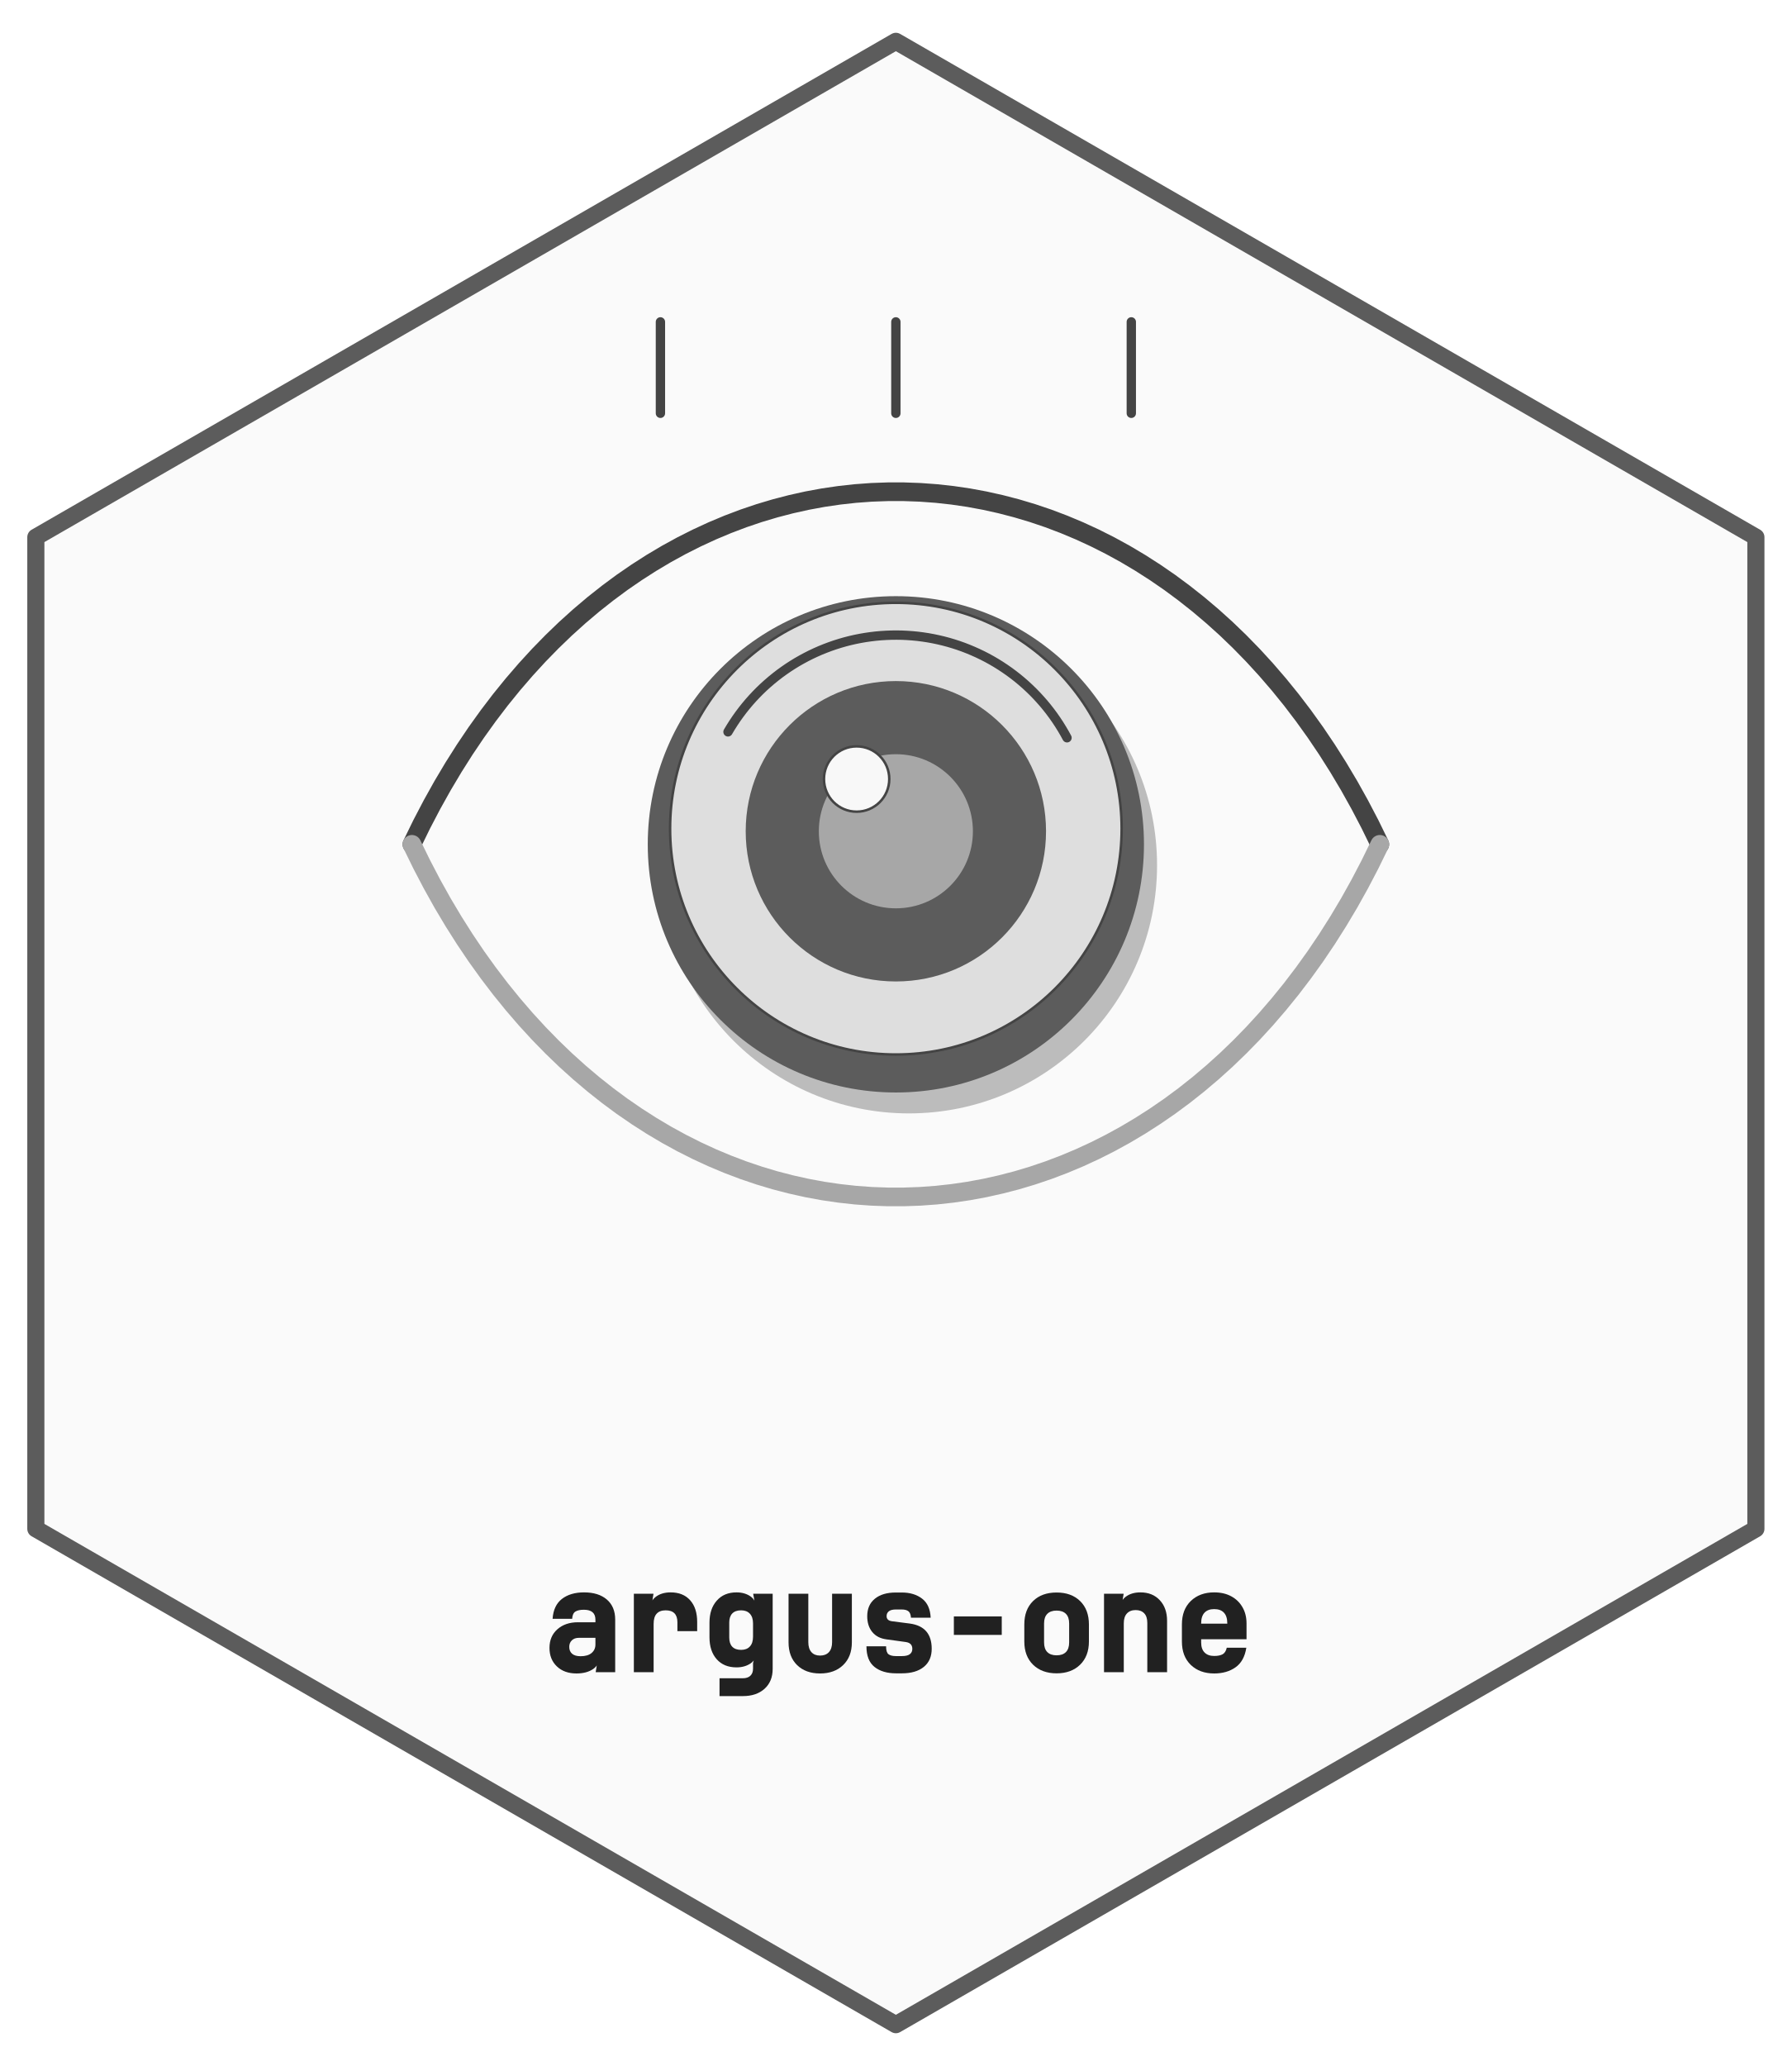
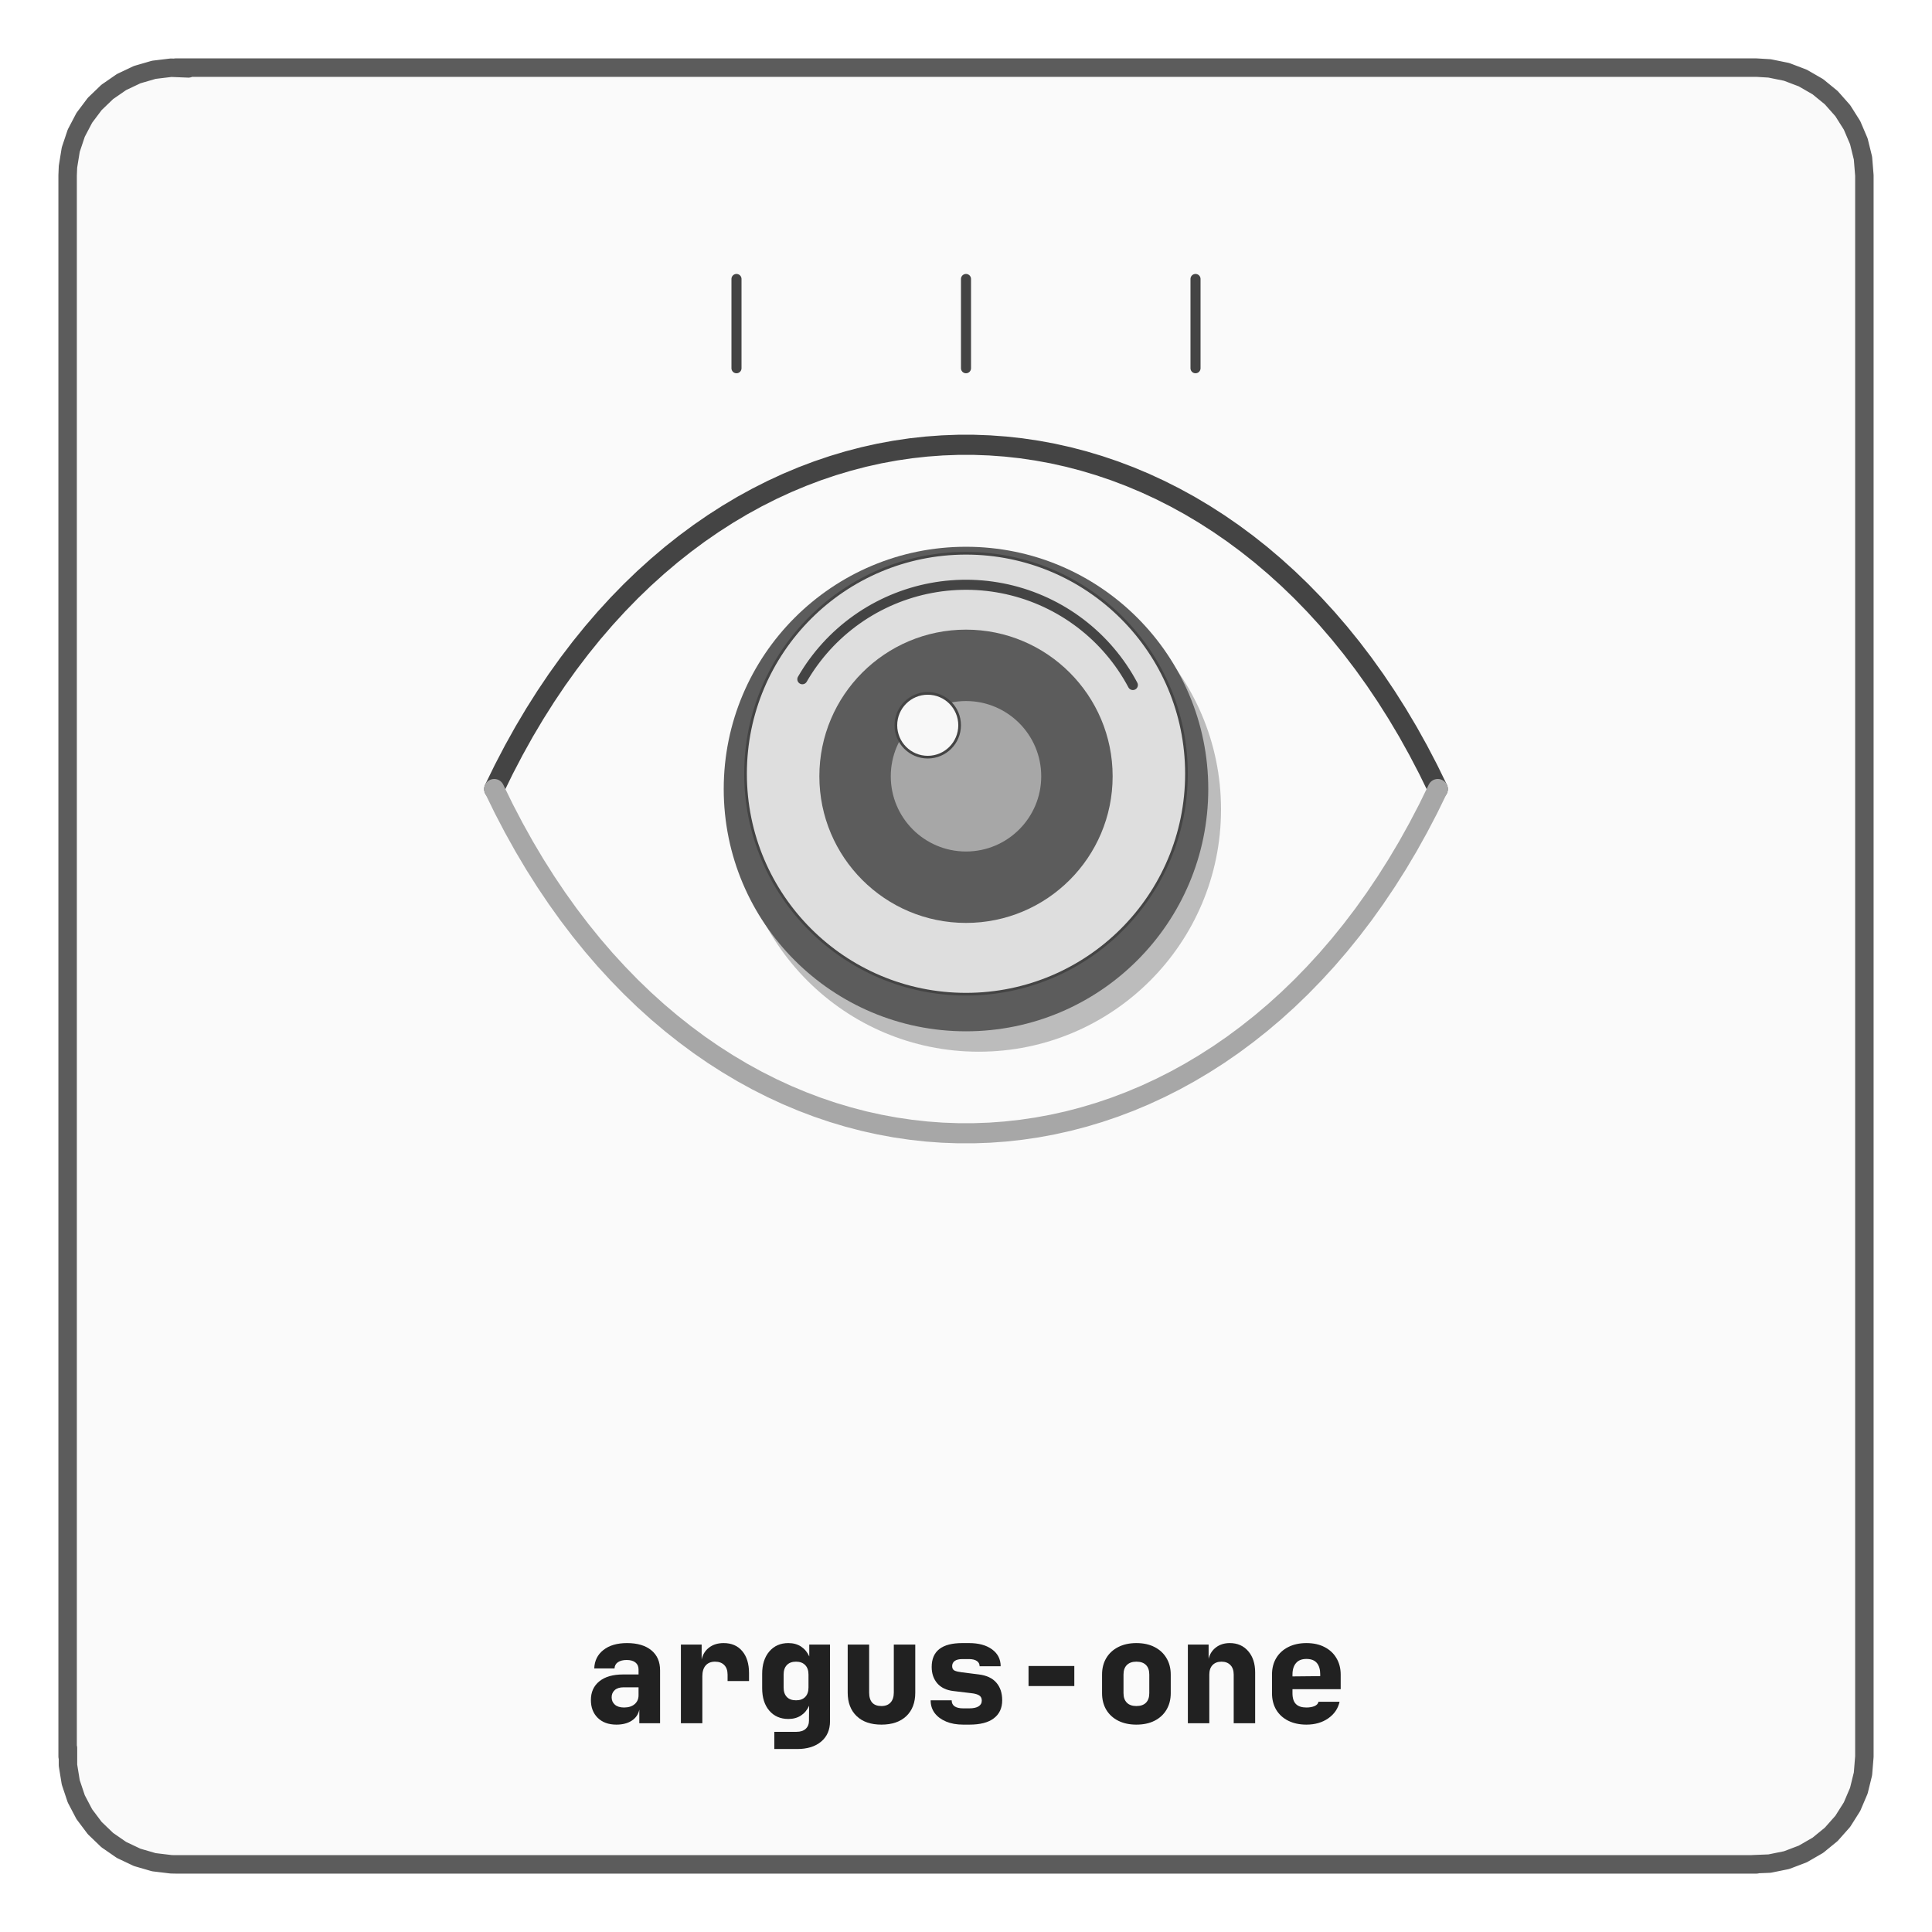
- <svg xmlns="http://www.w3.org/2000/svg" xmlns:xlink="http://www.w3.org/1999/xlink" width="432" height="498" viewBox="0 0 432 498">
+ <svg xmlns="http://www.w3.org/2000/svg" xmlns:xlink="http://www.w3.org/1999/xlink" width="432pt" height="432pt" viewBox="0 0 432 432">
  <defs>
    <g>
      <g id="glyph-0-0">
-         <path d="M 8.5 0.312 C 6.531 0.312 4.953 -0.254 3.766 -1.391 C 2.578 -2.523 1.984 -4.008 1.984 -5.844 C 1.984 -7.707 2.613 -9.203 3.875 -10.328 C 5.145 -11.461 6.801 -12.031 8.844 -12.031 L 13.062 -12.031 L 13.062 -12.656 C 13.062 -14.25 12.133 -15.047 10.281 -15.047 C 9.383 -15.047 8.703 -14.898 8.234 -14.609 C 7.766 -14.316 7.504 -13.734 7.453 -12.859 L 2.734 -12.859 C 2.879 -15.004 3.629 -16.602 4.984 -17.656 C 6.348 -18.707 8.125 -19.234 10.312 -19.234 C 12.656 -19.234 14.492 -18.656 15.828 -17.5 C 17.16 -16.344 17.828 -14.738 17.828 -12.688 L 17.828 0 L 13.125 0 L 13.75 -3.922 L 13.781 -3.922 C 14.008 -2.555 13.598 -1.508 12.547 -0.781 C 11.492 -0.051 10.145 0.312 8.5 0.312 Z M 9.484 -3.844 C 10.629 -3.844 11.508 -4.098 12.125 -4.609 C 12.75 -5.129 13.062 -5.816 13.062 -6.672 L 13.062 -8.281 L 9.109 -8.281 C 8.367 -8.281 7.789 -8.078 7.375 -7.672 C 6.957 -7.266 6.75 -6.738 6.75 -6.094 C 6.75 -5.395 6.977 -4.844 7.438 -4.438 C 7.906 -4.039 8.586 -3.844 9.484 -3.844 Z M 9.484 -3.844 " />
+         <path d="M 7.328 0.312 C 5.578 0.312 4.188 -0.191 3.156 -1.203 C 2.133 -2.211 1.625 -3.539 1.625 -5.188 C 1.625 -6.957 2.254 -8.352 3.516 -9.375 C 4.773 -10.395 6.547 -10.906 8.828 -10.906 L 12.281 -10.906 L 12.281 -12.031 C 12.281 -12.695 12.051 -13.211 11.594 -13.578 C 11.133 -13.953 10.477 -14.141 9.625 -14.141 C 8.82 -14.141 8.176 -13.977 7.688 -13.656 C 7.207 -13.344 6.945 -12.875 6.906 -12.25 L 2.375 -12.25 C 2.438 -13.977 3.117 -15.352 4.422 -16.375 C 5.723 -17.406 7.484 -17.922 9.703 -17.922 C 12.023 -17.922 13.836 -17.383 15.141 -16.312 C 16.441 -15.25 17.094 -13.758 17.094 -11.844 L 17.094 0 L 12.453 0 L 12.453 -3.047 C 12.234 -1.992 11.672 -1.172 10.766 -0.578 C 9.859 0.016 8.711 0.312 7.328 0.312 Z M 9.031 -3.516 C 10.031 -3.516 10.82 -3.766 11.406 -4.266 C 11.988 -4.773 12.281 -5.43 12.281 -6.234 L 12.281 -8.031 L 8.922 -8.031 C 8.066 -8.031 7.41 -7.82 6.953 -7.406 C 6.492 -6.988 6.266 -6.453 6.266 -5.797 C 6.266 -5.129 6.504 -4.582 6.984 -4.156 C 7.473 -3.727 8.156 -3.516 9.031 -3.516 Z M 9.031 -3.516 " />
      </g>
      <g id="glyph-0-1">
-         <path d="M 3.328 0 L 3.328 -18.906 L 8.062 -18.906 L 7.406 -14.797 C 7.176 -16.203 7.535 -17.289 8.484 -18.062 C 9.441 -18.844 10.68 -19.234 12.203 -19.234 C 14.211 -19.234 15.781 -18.598 16.906 -17.328 C 18.031 -16.066 18.594 -14.328 18.594 -12.109 L 18.594 -9.891 L 13.828 -9.891 L 13.828 -12.016 C 13.828 -13.941 12.883 -14.906 11 -14.906 C 10.039 -14.906 9.316 -14.633 8.828 -14.094 C 8.336 -13.562 8.094 -12.738 8.094 -11.625 L 8.094 0 Z M 3.328 0 " />
+         <path d="M 2.75 0 L 2.75 -17.594 L 7.391 -17.594 L 7.391 -14.266 C 7.648 -15.398 8.211 -16.289 9.078 -16.938 C 9.941 -17.594 11.02 -17.922 12.312 -17.922 C 14.082 -17.922 15.469 -17.32 16.469 -16.125 C 17.477 -14.938 17.984 -13.297 17.984 -11.203 L 17.984 -9.438 L 13.188 -9.438 L 13.188 -10.875 C 13.188 -11.789 12.941 -12.5 12.453 -13 C 11.961 -13.508 11.27 -13.766 10.375 -13.766 C 9.477 -13.766 8.781 -13.477 8.281 -12.906 C 7.789 -12.344 7.547 -11.539 7.547 -10.5 L 7.547 0 Z M 2.75 0 " />
      </g>
      <g id="glyph-0-2">
-         <path d="M 4.984 5.766 L 4.984 1.469 L 10.609 1.469 C 11.391 1.469 11.992 1.266 12.422 0.859 C 12.848 0.453 13.062 -0.113 13.062 -0.844 L 13.062 -2.156 L 13.781 -5.109 C 13.883 -3.785 13.461 -2.797 12.516 -2.141 C 11.566 -1.484 10.422 -1.156 9.078 -1.156 C 7.066 -1.156 5.477 -1.805 4.312 -3.109 C 3.145 -4.422 2.562 -6.188 2.562 -8.406 L 2.562 -11.953 C 2.562 -14.148 3.145 -15.91 4.312 -17.234 C 5.477 -18.566 7.066 -19.234 9.078 -19.234 C 10.422 -19.234 11.562 -18.898 12.5 -18.234 C 13.438 -17.566 13.852 -16.582 13.75 -15.281 L 13.094 -18.906 L 17.797 -18.906 L 17.797 -0.781 C 17.797 1.227 17.145 2.82 15.844 4 C 14.539 5.176 12.805 5.766 10.641 5.766 Z M 10.188 -5.375 C 11.094 -5.375 11.797 -5.645 12.297 -6.188 C 12.805 -6.727 13.062 -7.52 13.062 -8.562 L 13.062 -11.766 C 13.062 -12.773 12.805 -13.551 12.297 -14.094 C 11.797 -14.633 11.094 -14.906 10.188 -14.906 C 9.25 -14.906 8.535 -14.648 8.047 -14.141 C 7.566 -13.629 7.328 -12.91 7.328 -11.984 L 7.328 -8.344 C 7.328 -7.383 7.566 -6.648 8.047 -6.141 C 8.535 -5.629 9.25 -5.375 10.188 -5.375 Z M 10.188 -5.375 " />
+         <path d="M 4.641 5.766 L 4.641 1.922 L 9.594 1.922 C 10.488 1.922 11.176 1.695 11.656 1.25 C 12.145 0.801 12.391 0.18 12.391 -0.609 L 12.391 -1.281 L 12.422 -3.906 C 11.992 -2.969 11.383 -2.238 10.594 -1.719 C 9.801 -1.207 8.863 -0.953 7.781 -0.953 C 6.008 -0.953 4.586 -1.57 3.516 -2.812 C 2.453 -4.051 1.922 -5.727 1.922 -7.844 L 1.922 -11.047 C 1.922 -13.129 2.453 -14.797 3.516 -16.047 C 4.586 -17.297 6.008 -17.922 7.781 -17.922 C 8.883 -17.922 9.832 -17.66 10.625 -17.141 C 11.414 -16.617 12.023 -15.883 12.453 -14.938 L 12.453 -17.594 L 17.094 -17.594 L 17.094 -0.453 C 17.094 1.473 16.438 2.988 15.125 4.094 C 13.812 5.207 12.023 5.766 9.766 5.766 Z M 9.5 -5.125 C 10.375 -5.125 11.055 -5.375 11.547 -5.875 C 12.035 -6.375 12.281 -7.082 12.281 -8 L 12.281 -10.875 C 12.281 -11.789 12.035 -12.5 11.547 -13 C 11.055 -13.508 10.375 -13.766 9.5 -13.766 C 8.602 -13.766 7.914 -13.508 7.438 -13 C 6.957 -12.5 6.719 -11.789 6.719 -10.875 L 6.719 -8 C 6.719 -7.082 6.957 -6.375 7.438 -5.875 C 7.914 -5.375 8.602 -5.125 9.5 -5.125 Z M 9.5 -5.125 " />
      </g>
      <g id="glyph-0-3">
-         <path d="M 10.219 0.312 C 7.914 0.312 6.07 -0.359 4.688 -1.703 C 3.312 -3.055 2.625 -4.883 2.625 -7.188 L 2.625 -18.906 L 7.391 -18.906 L 7.391 -7.219 C 7.391 -6.188 7.641 -5.391 8.141 -4.828 C 8.641 -4.273 9.332 -4 10.219 -4 C 11.133 -4 11.848 -4.273 12.359 -4.828 C 12.867 -5.391 13.125 -6.188 13.125 -7.219 L 13.125 -18.906 L 17.891 -18.906 L 17.891 -7.188 C 17.891 -4.883 17.188 -3.055 15.781 -1.703 C 14.383 -0.359 12.531 0.312 10.219 0.312 Z M 10.219 0.312 " />
+         <path d="M 9.594 0.312 C 7.227 0.312 5.379 -0.32 4.047 -1.594 C 2.711 -2.875 2.047 -4.625 2.047 -6.844 L 2.047 -17.594 L 6.844 -17.594 L 6.844 -6.875 C 6.844 -4.852 7.758 -3.844 9.594 -3.844 C 10.469 -3.844 11.145 -4.102 11.625 -4.625 C 12.113 -5.145 12.359 -5.895 12.359 -6.875 L 12.359 -17.594 L 17.156 -17.594 L 17.156 -6.844 C 17.156 -4.602 16.484 -2.848 15.141 -1.578 C 13.797 -0.316 11.945 0.312 9.594 0.312 Z M 9.594 0.312 " />
      </g>
      <g id="glyph-0-4">
-         <path d="M 9.547 0.281 C 7.367 0.281 5.633 -0.234 4.344 -1.266 C 3.051 -2.297 2.406 -3.953 2.406 -6.234 L 7.141 -6.234 C 7.141 -5.266 7.332 -4.629 7.719 -4.328 C 8.113 -4.023 8.723 -3.875 9.547 -3.875 L 10.953 -3.875 C 11.816 -3.875 12.453 -4.023 12.859 -4.328 C 13.266 -4.641 13.469 -5.066 13.469 -5.609 C 13.469 -6.566 12.941 -7.117 11.891 -7.266 L 7.25 -7.906 C 5.781 -8.094 4.633 -8.68 3.812 -9.672 C 3 -10.672 2.594 -11.941 2.594 -13.484 C 2.594 -15.297 3.207 -16.703 4.438 -17.703 C 5.664 -18.703 7.348 -19.203 9.484 -19.203 L 10.922 -19.203 C 12.91 -19.203 14.547 -18.707 15.828 -17.719 C 17.109 -16.738 17.797 -15.207 17.891 -13.125 L 13.141 -13.125 C 13.086 -13.906 12.875 -14.43 12.5 -14.703 C 12.133 -14.973 11.609 -15.109 10.922 -15.109 L 9.484 -15.109 C 8.723 -15.109 8.16 -14.961 7.797 -14.672 C 7.441 -14.379 7.266 -13.992 7.266 -13.516 C 7.266 -12.805 7.688 -12.395 8.531 -12.281 L 12.875 -11.719 C 16.383 -11.238 18.141 -9.211 18.141 -5.641 C 18.141 -3.754 17.504 -2.297 16.234 -1.266 C 14.961 -0.234 13.203 0.281 10.953 0.281 Z M 9.547 0.281 " />
+         <path d="M 8.859 0.312 C 7.41 0.312 6.141 0.082 5.047 -0.375 C 3.961 -0.832 3.113 -1.461 2.5 -2.266 C 1.895 -3.078 1.594 -4.031 1.594 -5.125 L 6.297 -5.125 C 6.297 -4.52 6.52 -4.066 6.969 -3.766 C 7.414 -3.473 8.047 -3.328 8.859 -3.328 L 10.266 -3.328 C 11.141 -3.328 11.816 -3.473 12.297 -3.766 C 12.785 -4.066 13.031 -4.5 13.031 -5.062 C 13.031 -5.594 12.836 -5.977 12.453 -6.219 C 12.066 -6.469 11.477 -6.633 10.688 -6.719 L 6.656 -7.203 C 5.094 -7.391 3.895 -7.969 3.062 -8.938 C 2.238 -9.914 1.828 -11.129 1.828 -12.578 C 1.828 -16.141 4.109 -17.922 8.672 -17.922 L 10.172 -17.922 C 12.328 -17.922 14.047 -17.453 15.328 -16.516 C 16.609 -15.578 17.25 -14.316 17.25 -12.734 L 12.547 -12.734 C 12.547 -13.242 12.336 -13.641 11.922 -13.922 C 11.504 -14.203 10.922 -14.344 10.172 -14.344 L 8.672 -14.344 C 7.922 -14.344 7.352 -14.203 6.969 -13.922 C 6.594 -13.641 6.406 -13.254 6.406 -12.766 C 6.406 -12.273 6.586 -11.941 6.953 -11.766 C 7.328 -11.598 7.859 -11.473 8.547 -11.391 L 12.391 -10.906 C 14.109 -10.695 15.406 -10.086 16.281 -9.078 C 17.156 -8.078 17.594 -6.758 17.594 -5.125 C 17.594 -3.395 16.973 -2.055 15.734 -1.109 C 14.504 -0.16 12.68 0.312 10.266 0.312 Z M 8.859 0.312 " />
      </g>
      <g id="glyph-0-5">
-         <path d="M 4.484 -8.984 L 4.484 -13.438 L 16.031 -13.438 L 16.031 -8.984 Z M 4.484 -8.984 " />
+         <path d="M 4.484 -8.312 L 4.484 -12.797 L 14.719 -12.797 L 14.719 -8.312 Z M 4.484 -8.312 " />
      </g>
      <g id="glyph-0-6">
-         <path d="M 10.25 0.281 C 7.906 0.281 6.02 -0.406 4.594 -1.781 C 3.176 -3.164 2.469 -5.039 2.469 -7.406 L 2.469 -11.5 C 2.469 -13.883 3.172 -15.766 4.578 -17.141 C 5.984 -18.516 7.875 -19.203 10.25 -19.203 C 12.625 -19.203 14.516 -18.516 15.922 -17.141 C 17.336 -15.766 18.047 -13.883 18.047 -11.5 L 18.047 -7.406 C 18.047 -5.039 17.332 -3.164 15.906 -1.781 C 14.488 -0.406 12.602 0.281 10.25 0.281 Z M 10.25 -4.062 C 11.227 -4.062 11.977 -4.32 12.5 -4.844 C 13.02 -5.363 13.281 -6.145 13.281 -7.188 L 13.281 -11.734 C 13.281 -12.766 13.02 -13.539 12.5 -14.062 C 11.977 -14.582 11.227 -14.844 10.25 -14.844 C 9.281 -14.844 8.535 -14.582 8.016 -14.062 C 7.492 -13.539 7.234 -12.766 7.234 -11.734 L 7.234 -7.188 C 7.234 -6.145 7.492 -5.363 8.016 -4.844 C 8.535 -4.32 9.281 -4.062 10.25 -4.062 Z M 10.25 -4.062 " />
+         <path d="M 9.594 0.312 C 8.039 0.312 6.688 0.02 5.531 -0.562 C 4.383 -1.145 3.492 -1.961 2.859 -3.016 C 2.234 -4.078 1.922 -5.312 1.922 -6.719 L 1.922 -10.875 C 1.922 -12.281 2.234 -13.508 2.859 -14.562 C 3.492 -15.625 4.383 -16.445 5.531 -17.031 C 6.688 -17.625 8.039 -17.922 9.594 -17.922 C 11.176 -17.922 12.535 -17.625 13.672 -17.031 C 14.816 -16.445 15.703 -15.625 16.328 -14.562 C 16.961 -13.508 17.281 -12.281 17.281 -10.875 L 17.281 -6.719 C 17.281 -5.312 16.961 -4.078 16.328 -3.016 C 15.703 -1.961 14.816 -1.145 13.672 -0.562 C 12.535 0.02 11.176 0.312 9.594 0.312 Z M 9.594 -3.844 C 10.539 -3.844 11.258 -4.094 11.75 -4.594 C 12.238 -5.094 12.484 -5.801 12.484 -6.719 L 12.484 -10.875 C 12.484 -11.812 12.238 -12.523 11.75 -13.016 C 11.258 -13.516 10.539 -13.766 9.594 -13.766 C 8.676 -13.766 7.969 -13.516 7.469 -13.016 C 6.969 -12.523 6.719 -11.812 6.719 -10.875 L 6.719 -6.719 C 6.719 -5.801 6.969 -5.094 7.469 -4.594 C 7.969 -4.094 8.676 -3.844 9.594 -3.844 Z M 9.594 -3.844 " />
      </g>
      <g id="glyph-0-7">
-         <path d="M 2.688 0 L 2.688 -18.906 L 7.422 -18.906 L 6.766 -14.891 C 6.535 -16.285 6.891 -17.359 7.828 -18.109 C 8.773 -18.859 9.988 -19.234 11.469 -19.234 C 13.406 -19.234 14.957 -18.609 16.125 -17.359 C 17.301 -16.109 17.891 -14.445 17.891 -12.375 L 17.891 0 L 13.125 0 L 13.125 -11.859 C 13.125 -12.898 12.875 -13.676 12.375 -14.188 C 11.883 -14.707 11.195 -14.969 10.312 -14.969 C 9.414 -14.969 8.711 -14.691 8.203 -14.141 C 7.703 -13.598 7.453 -12.805 7.453 -11.766 L 7.453 0 Z M 2.688 0 " />
+         <path d="M 2.109 0 L 2.109 -17.594 L 6.75 -17.594 L 6.75 -14.406 C 7.008 -15.469 7.555 -16.316 8.391 -16.953 C 9.234 -17.598 10.266 -17.922 11.484 -17.922 C 13.191 -17.922 14.562 -17.32 15.594 -16.125 C 16.633 -14.938 17.156 -13.348 17.156 -11.359 L 17.156 0 L 12.359 0 L 12.359 -10.875 C 12.359 -11.789 12.113 -12.5 11.625 -13 C 11.145 -13.508 10.477 -13.766 9.625 -13.766 C 8.781 -13.766 8.113 -13.508 7.625 -13 C 7.145 -12.5 6.906 -11.789 6.906 -10.875 L 6.906 0 Z M 2.109 0 " />
      </g>
      <g id="glyph-0-8">
-         <path d="M 10.25 0.312 C 7.926 0.312 6.047 -0.375 4.609 -1.75 C 3.18 -3.133 2.469 -5.008 2.469 -7.375 L 2.469 -11.531 C 2.469 -13.895 3.18 -15.77 4.609 -17.156 C 6.047 -18.539 7.926 -19.234 10.25 -19.234 C 11.82 -19.234 13.188 -18.922 14.344 -18.297 C 15.508 -17.672 16.414 -16.797 17.062 -15.672 C 17.719 -14.547 18.047 -13.242 18.047 -11.766 L 18.047 -7.938 L 7.109 -7.938 L 7.109 -7.156 C 7.109 -6.094 7.383 -5.285 7.938 -4.734 C 8.488 -4.18 9.258 -3.906 10.25 -3.906 C 11.102 -3.906 11.781 -4.039 12.281 -4.312 C 12.781 -4.594 13.113 -5.117 13.281 -5.891 L 18 -5.891 C 17.656 -3.711 16.781 -2.133 15.375 -1.156 C 13.977 -0.176 12.27 0.312 10.25 0.312 Z M 7.109 -11.766 L 7.109 -11.688 L 13.406 -11.688 L 13.406 -11.797 C 13.406 -12.922 13.133 -13.77 12.594 -14.344 C 12.062 -14.914 11.281 -15.203 10.25 -15.203 C 9.227 -15.203 8.445 -14.91 7.906 -14.328 C 7.375 -13.754 7.109 -12.898 7.109 -11.766 Z M 7.109 -11.766 " />
+         <path d="M 9.625 0.312 C 8.07 0.312 6.711 0.02 5.547 -0.562 C 4.391 -1.145 3.492 -1.961 2.859 -3.016 C 2.234 -4.078 1.922 -5.312 1.922 -6.719 L 1.922 -10.875 C 1.922 -12.281 2.234 -13.508 2.859 -14.562 C 3.492 -15.625 4.391 -16.445 5.547 -17.031 C 6.711 -17.625 8.07 -17.922 9.625 -17.922 C 11.188 -17.922 12.535 -17.625 13.672 -17.031 C 14.816 -16.445 15.703 -15.625 16.328 -14.562 C 16.961 -13.508 17.281 -12.281 17.281 -10.875 L 17.281 -7.609 L 6.5 -7.609 L 6.5 -6.719 C 6.5 -5.613 6.758 -4.801 7.281 -4.281 C 7.801 -3.77 8.582 -3.516 9.625 -3.516 C 10.312 -3.516 10.91 -3.617 11.422 -3.828 C 11.93 -4.047 12.227 -4.367 12.312 -4.797 L 17.031 -4.797 C 16.688 -3.266 15.844 -2.031 14.5 -1.094 C 13.156 -0.156 11.531 0.312 9.625 0.312 Z M 6.5 -10.875 L 6.5 -10.469 L 12.703 -10.531 L 12.703 -10.938 C 12.703 -12.031 12.453 -12.875 11.953 -13.469 C 11.453 -14.07 10.676 -14.375 9.625 -14.375 C 8.582 -14.375 7.801 -14.062 7.281 -13.438 C 6.758 -12.82 6.5 -11.969 6.5 -10.875 Z M 6.5 -10.875 " />
      </g>
    </g>
  </defs>
-   <path fill-rule="nonzero" fill="rgb(98.039%, 98.039%, 98.039%)" fill-opacity="1" stroke-width="4.125" stroke-linecap="round" stroke-linejoin="round" stroke="rgb(36.078%, 36.078%, 36.078%)" stroke-opacity="1" stroke-miterlimit="10" d="M 216 9.961 L 423.359 129.48 L 423.359 368.52 L 216 488.039 L 8.641 368.52 L 8.641 129.48 Z M 216 9.961 " />
-   <path fill="none" stroke-width="4.5" stroke-linecap="round" stroke-linejoin="round" stroke="rgb(26.667%, 26.667%, 26.667%)" stroke-opacity="1" stroke-miterlimit="10" d="M 99.316 203.523 L 101.691 198.664 L 104.156 193.953 L 106.707 189.383 L 109.344 184.953 L 112.059 180.668 L 114.852 176.527 L 117.723 172.527 L 120.664 168.668 L 123.676 164.957 L 126.754 161.387 L 129.898 157.957 L 133.105 154.672 L 136.371 151.527 L 139.695 148.531 L 143.074 145.672 L 146.504 142.961 L 149.98 140.387 L 153.508 137.961 L 157.074 135.676 L 160.684 133.531 L 164.332 131.531 L 168.016 129.676 L 171.734 127.961 L 175.48 126.391 L 179.254 124.961 L 183.055 123.676 L 186.879 122.535 L 190.723 121.535 L 194.582 120.676 L 198.457 119.961 L 202.344 119.391 L 206.238 118.961 L 210.141 118.676 L 214.047 118.535 L 217.953 118.535 L 221.859 118.676 L 225.762 118.961 L 229.656 119.391 L 233.543 119.961 L 237.418 120.676 L 241.277 121.535 L 245.121 122.535 L 248.945 123.676 L 252.746 124.961 L 256.52 126.391 L 260.266 127.961 L 263.984 129.676 L 267.668 131.531 L 271.316 133.531 L 274.926 135.676 L 278.492 137.961 L 282.02 140.387 L 285.496 142.961 L 288.926 145.672 L 292.305 148.531 L 295.629 151.527 L 298.895 154.672 L 302.102 157.957 L 305.246 161.387 L 308.324 164.957 L 311.336 168.668 L 314.277 172.527 L 317.148 176.527 L 319.941 180.668 L 322.656 184.953 L 325.293 189.383 L 327.844 193.953 L 330.309 198.664 L 332.684 203.523 " />
-   <path fill="none" stroke-width="4.5" stroke-linecap="round" stroke-linejoin="round" stroke="rgb(65.49%, 65.49%, 65.49%)" stroke-opacity="1" stroke-miterlimit="10" d="M 99.316 203.523 L 101.691 208.379 L 104.156 213.09 L 106.707 217.664 L 109.344 222.09 L 112.059 226.375 L 114.852 230.52 L 117.723 234.516 L 120.664 238.375 L 123.676 242.086 L 126.754 245.66 L 129.898 249.086 L 133.105 252.371 L 136.371 255.516 L 139.695 258.512 L 143.074 261.371 L 146.504 264.086 L 149.98 266.656 L 153.508 269.082 L 157.074 271.367 L 160.684 273.512 L 164.332 275.512 L 168.016 277.367 L 171.734 279.082 L 175.48 280.652 L 179.254 282.082 L 183.055 283.367 L 186.879 284.512 L 190.723 285.508 L 194.582 286.367 L 198.457 287.082 L 202.344 287.652 L 206.238 288.082 L 210.141 288.367 L 214.047 288.508 L 217.953 288.508 L 221.859 288.367 L 225.762 288.082 L 229.656 287.652 L 233.543 287.082 L 237.418 286.367 L 241.277 285.508 L 245.121 284.512 L 248.945 283.367 L 252.746 282.082 L 256.52 280.652 L 260.266 279.082 L 263.984 277.367 L 267.668 275.512 L 271.316 273.512 L 274.926 271.367 L 278.492 269.082 L 282.02 266.656 L 285.496 264.086 L 288.926 261.371 L 292.305 258.512 L 295.629 255.516 L 298.895 252.371 L 302.102 249.086 L 305.246 245.66 L 308.324 242.086 L 311.336 238.375 L 314.277 234.516 L 317.148 230.52 L 319.941 226.375 L 322.656 222.09 L 325.293 217.664 L 327.844 213.09 L 330.309 208.379 L 332.684 203.523 " />
-   <path fill-rule="nonzero" fill="rgb(1.961%, 1.961%, 1.961%)" fill-opacity="0.251" d="M 278.973 208.559 C 278.973 241.598 252.191 268.379 219.152 268.379 C 186.117 268.379 159.336 241.598 159.336 208.559 C 159.336 175.523 186.117 148.742 219.152 148.742 C 252.191 148.742 278.973 175.523 278.973 208.559 " />
-   <path fill-rule="nonzero" fill="rgb(36.078%, 36.078%, 36.078%)" fill-opacity="1" d="M 275.82 203.523 C 275.82 236.559 249.035 263.34 216 263.34 C 182.965 263.34 156.18 236.559 156.18 203.523 C 156.18 170.484 182.965 143.703 216 143.703 C 249.035 143.703 275.82 170.484 275.82 203.523 " />
-   <path fill-rule="nonzero" fill="rgb(87.059%, 87.059%, 87.059%)" fill-opacity="1" stroke-width="0.6" stroke-linecap="round" stroke-linejoin="round" stroke="rgb(26.667%, 26.667%, 26.667%)" stroke-opacity="1" stroke-miterlimit="10" d="M 270.434 199.742 C 270.434 229.809 246.062 254.18 216 254.18 C 185.938 254.18 161.566 229.809 161.566 199.742 C 161.566 169.68 185.938 145.309 216 145.309 C 246.062 145.309 270.434 169.68 270.434 199.742 " />
-   <path fill="none" stroke-width="2.25" stroke-linecap="round" stroke-linejoin="round" stroke="rgb(26.667%, 26.667%, 26.667%)" stroke-opacity="1" stroke-miterlimit="10" d="M 257.266 177.84 L 256.66 176.738 L 256.023 175.652 L 255.359 174.582 L 254.664 173.531 L 253.945 172.504 L 253.195 171.492 L 252.418 170.5 L 251.617 169.531 L 250.785 168.586 L 249.934 167.66 L 249.055 166.758 L 248.152 165.883 L 247.227 165.027 L 246.277 164.199 L 245.309 163.398 L 244.316 162.625 L 243.305 161.875 L 242.27 161.156 L 241.219 160.461 L 240.152 159.797 L 239.062 159.16 L 237.961 158.555 L 236.84 157.98 L 235.703 157.434 L 234.555 156.922 L 233.395 156.438 L 232.219 155.984 L 231.031 155.562 L 229.832 155.176 L 228.625 154.82 L 227.406 154.496 L 226.18 154.207 L 224.949 153.949 L 223.707 153.723 L 222.465 153.535 L 221.215 153.375 L 219.961 153.254 L 218.703 153.164 L 217.445 153.105 L 216.188 153.086 L 214.926 153.098 L 213.668 153.145 L 212.41 153.223 L 211.156 153.336 L 209.906 153.484 L 208.66 153.664 L 207.418 153.879 L 206.184 154.125 L 204.953 154.406 L 203.734 154.719 L 202.523 155.066 L 201.32 155.445 L 200.133 155.855 L 198.953 156.301 L 197.785 156.773 L 196.633 157.281 L 195.492 157.816 L 194.371 158.383 L 193.262 158.98 L 192.168 159.605 L 191.094 160.262 L 190.035 160.945 L 189 161.66 L 187.98 162.398 L 186.984 163.168 L 186.008 163.961 L 185.051 164.781 L 184.117 165.625 L 183.207 166.496 L 182.324 167.391 L 181.461 168.309 L 180.625 169.25 L 179.816 170.211 L 179.031 171.195 L 178.273 172.203 L 177.543 173.227 L 176.844 174.27 L 176.168 175.332 L 175.523 176.414 " />
-   <path fill-rule="nonzero" fill="rgb(36.078%, 36.078%, 36.078%)" fill-opacity="1" d="M 252.207 200.375 C 252.207 220.371 235.996 236.578 216 236.578 C 196.004 236.578 179.793 220.371 179.793 200.375 C 179.793 180.379 196.004 164.168 216 164.168 C 235.996 164.168 252.207 180.379 252.207 200.375 " />
-   <path fill-rule="nonzero" fill="rgb(65.49%, 65.49%, 65.49%)" fill-opacity="1" d="M 234.574 200.375 C 234.574 210.633 226.258 218.949 216 218.949 C 205.742 218.949 197.426 210.633 197.426 200.375 C 197.426 190.113 205.742 181.797 216 181.797 C 226.258 181.797 234.574 190.113 234.574 200.375 " />
-   <path fill-rule="nonzero" fill="rgb(97.255%, 97.255%, 97.255%)" fill-opacity="1" stroke-width="0.6" stroke-linecap="round" stroke-linejoin="round" stroke="rgb(26.667%, 26.667%, 26.667%)" stroke-opacity="1" stroke-miterlimit="10" d="M 214.41 187.781 C 214.41 192.125 210.887 195.652 206.539 195.652 C 202.191 195.652 198.668 192.125 198.668 187.781 C 198.668 183.434 202.191 179.91 206.539 179.91 C 210.887 179.91 214.41 183.434 214.41 187.781 " />
-   <path fill="none" stroke-width="2.25" stroke-linecap="round" stroke-linejoin="round" stroke="rgb(26.667%, 26.667%, 26.667%)" stroke-opacity="1" stroke-miterlimit="10" d="M 159.234 99.625 L 159.234 77.586 " />
-   <path fill="none" stroke-width="2.25" stroke-linecap="round" stroke-linejoin="round" stroke="rgb(26.667%, 26.667%, 26.667%)" stroke-opacity="1" stroke-miterlimit="10" d="M 216 99.625 L 216 77.586 " />
-   <path fill="none" stroke-width="2.25" stroke-linecap="round" stroke-linejoin="round" stroke="rgb(26.667%, 26.667%, 26.667%)" stroke-opacity="1" stroke-miterlimit="10" d="M 272.766 99.625 L 272.766 77.586 " />
+   <path fill-rule="nonzero" fill="rgb(98.039%, 98.039%, 98.039%)" fill-opacity="1" stroke-width="4.125" stroke-linecap="round" stroke-linejoin="round" stroke="rgb(36.078%, 36.078%, 36.078%)" stroke-opacity="1" stroke-miterlimit="10" d="M 39.227 416.879 L 392.773 416.879 L 391.805 416.859 L 395.68 416.703 L 399.48 415.93 L 403.109 414.551 L 406.469 412.613 L 409.473 410.16 L 412.047 407.254 L 414.117 403.977 L 415.641 400.406 L 416.566 396.641 L 416.879 392.773 L 416.879 39.227 L 416.566 35.359 L 415.641 31.594 L 414.117 28.023 L 412.047 24.746 L 409.473 21.84 L 406.469 19.387 L 403.109 17.449 L 399.48 16.07 L 395.68 15.297 L 392.773 15.121 L 39.227 15.121 L 42.133 15.297 L 38.254 15.141 L 34.402 15.605 L 30.676 16.688 L 27.172 18.348 L 23.98 20.555 L 21.184 23.242 L 18.852 26.344 L 17.051 29.777 L 15.82 33.457 L 15.199 37.285 L 15.121 39.227 L 15.121 392.773 L 15.199 390.836 L 15.199 394.715 L 15.82 398.543 L 17.051 402.223 L 18.852 405.656 L 21.184 408.758 L 23.98 411.445 L 27.172 413.652 L 30.676 415.312 L 34.402 416.395 L 38.254 416.859 Z M 39.227 416.879 " />
+   <path fill="none" stroke-width="4.5" stroke-linecap="round" stroke-linejoin="round" stroke="rgb(26.667%, 26.667%, 26.667%)" stroke-opacity="1" stroke-miterlimit="10" d="M 110.504 176.43 L 112.652 172.031 L 114.883 167.762 L 117.188 163.621 L 119.57 159.613 L 122.027 155.73 L 124.551 151.98 L 127.145 148.359 L 129.805 144.867 L 132.527 141.504 L 135.312 138.27 L 138.156 135.164 L 141.055 132.188 L 144.008 129.344 L 147.012 126.629 L 150.066 124.039 L 153.168 121.582 L 156.312 119.254 L 159.5 117.055 L 162.727 114.984 L 165.988 113.043 L 169.285 111.234 L 172.617 109.551 L 175.977 108 L 179.367 106.578 L 182.777 105.285 L 186.215 104.121 L 189.672 103.086 L 193.145 102.18 L 196.637 101.402 L 200.137 100.758 L 203.652 100.238 L 207.172 99.852 L 210.703 99.594 L 214.234 99.461 L 217.766 99.461 L 221.297 99.594 L 224.828 99.852 L 228.348 100.238 L 231.863 100.758 L 235.363 101.402 L 238.855 102.18 L 242.328 103.086 L 245.785 104.121 L 249.223 105.285 L 252.633 106.578 L 256.023 108 L 259.383 109.551 L 262.715 111.234 L 266.012 113.043 L 269.273 114.984 L 272.5 117.055 L 275.688 119.254 L 278.832 121.582 L 281.934 124.039 L 284.988 126.629 L 287.992 129.344 L 290.945 132.188 L 293.844 135.164 L 296.688 138.27 L 299.473 141.504 L 302.195 144.867 L 304.855 148.359 L 307.449 151.98 L 309.973 155.73 L 312.43 159.613 L 314.812 163.621 L 317.117 167.762 L 319.348 172.031 L 321.496 176.43 " />
+   <path fill="none" stroke-width="4.5" stroke-linecap="round" stroke-linejoin="round" stroke="rgb(65.49%, 65.49%, 65.49%)" stroke-opacity="1" stroke-miterlimit="10" d="M 110.504 176.43 L 112.652 180.828 L 114.883 185.094 L 117.188 189.234 L 119.57 193.246 L 122.027 197.125 L 124.551 200.875 L 127.145 204.5 L 129.805 207.992 L 132.527 211.355 L 135.312 214.59 L 138.156 217.691 L 141.055 220.668 L 144.008 223.516 L 147.012 226.23 L 150.066 228.816 L 153.168 231.273 L 156.312 233.605 L 159.5 235.805 L 162.727 237.871 L 165.988 239.812 L 169.285 241.625 L 172.617 243.305 L 175.977 244.859 L 179.367 246.281 L 182.777 247.574 L 186.215 248.738 L 189.672 249.773 L 193.145 250.68 L 196.637 251.453 L 200.137 252.102 L 203.652 252.617 L 207.172 253.008 L 210.703 253.266 L 214.234 253.395 L 217.766 253.395 L 221.297 253.266 L 224.828 253.008 L 228.348 252.617 L 231.863 252.102 L 235.363 251.453 L 238.855 250.68 L 242.328 249.773 L 245.785 248.738 L 249.223 247.574 L 252.633 246.281 L 256.023 244.859 L 259.383 243.305 L 262.715 241.625 L 266.012 239.812 L 269.273 237.871 L 272.5 235.805 L 275.688 233.605 L 278.832 231.273 L 281.934 228.816 L 284.988 226.23 L 287.992 223.516 L 290.945 220.668 L 293.844 217.691 L 296.688 214.59 L 299.473 211.355 L 302.195 207.992 L 304.855 204.5 L 307.449 200.875 L 309.973 197.125 L 312.43 193.246 L 314.812 189.234 L 317.117 185.094 L 319.348 180.828 L 321.496 176.43 " />
+   <path fill-rule="nonzero" fill="rgb(1.961%, 1.961%, 1.961%)" fill-opacity="0.251" d="M 273.023 180.992 C 273.023 210.91 248.77 235.164 218.852 235.164 C 188.934 235.164 164.68 210.91 164.68 180.992 C 164.68 151.07 188.934 126.816 218.852 126.816 C 248.77 126.816 273.023 151.07 273.023 180.992 " />
+   <path fill-rule="nonzero" fill="rgb(36.078%, 36.078%, 36.078%)" fill-opacity="1" d="M 270.172 176.43 C 270.172 206.348 245.918 230.602 216 230.602 C 186.082 230.602 161.828 206.348 161.828 176.43 C 161.828 146.512 186.082 122.258 216 122.258 C 245.918 122.258 270.172 146.512 270.172 176.43 " />
+   <path fill-rule="nonzero" fill="rgb(87.059%, 87.059%, 87.059%)" fill-opacity="1" stroke-width="0.6" stroke-linecap="round" stroke-linejoin="round" stroke="rgb(26.667%, 26.667%, 26.667%)" stroke-opacity="1" stroke-miterlimit="10" d="M 265.297 173.008 C 265.297 200.234 243.227 222.305 216 222.305 C 188.773 222.305 166.703 200.234 166.703 173.008 C 166.703 145.781 188.773 123.711 216 123.711 C 243.227 123.711 265.297 145.781 265.297 173.008 " />
+   <path fill="none" stroke-width="2.25" stroke-linecap="round" stroke-linejoin="round" stroke="rgb(26.667%, 26.667%, 26.667%)" stroke-opacity="1" stroke-miterlimit="10" d="M 253.309 153.172 L 252.762 152.172 L 252.188 151.188 L 251.586 150.223 L 250.957 149.27 L 250.305 148.336 L 249.629 147.422 L 248.926 146.523 L 248.199 145.648 L 247.453 144.789 L 246.68 143.953 L 245.887 143.137 L 245.07 142.34 L 244.23 141.57 L 243.375 140.82 L 242.496 140.094 L 241.602 139.391 L 240.684 138.715 L 239.754 138.059 L 238.801 137.434 L 237.836 136.832 L 236.852 136.258 L 235.855 135.707 L 234.84 135.188 L 233.816 134.691 L 232.777 134.227 L 231.727 133.789 L 230.664 133.379 L 229.59 132.996 L 228.504 132.645 L 227.414 132.324 L 226.312 132.031 L 225.203 131.766 L 224.09 131.535 L 222.969 131.332 L 221.844 131.16 L 220.715 131.016 L 219.582 130.906 L 218.445 130.824 L 217.309 130.773 L 216.168 130.754 L 215.027 130.766 L 213.891 130.805 L 212.754 130.879 L 211.621 130.98 L 210.488 131.113 L 209.363 131.277 L 208.238 131.473 L 207.125 131.695 L 206.012 131.949 L 204.91 132.234 L 203.816 132.547 L 202.73 132.891 L 201.652 133.262 L 200.586 133.664 L 199.531 134.094 L 198.488 134.551 L 197.461 135.039 L 196.445 135.551 L 195.441 136.09 L 194.453 136.66 L 193.48 137.254 L 192.527 137.871 L 191.59 138.52 L 190.668 139.188 L 189.766 139.883 L 188.883 140.602 L 188.02 141.344 L 187.176 142.109 L 186.352 142.898 L 185.551 143.707 L 184.773 144.539 L 184.02 145.391 L 183.285 146.262 L 182.578 147.156 L 181.891 148.066 L 181.23 148.992 L 180.598 149.938 L 179.988 150.902 L 179.406 151.879 " />
+   <path fill-rule="nonzero" fill="rgb(36.078%, 36.078%, 36.078%)" fill-opacity="1" d="M 248.789 173.578 C 248.789 191.688 234.109 206.367 216 206.367 C 197.891 206.367 183.211 191.688 183.211 173.578 C 183.211 155.469 197.891 140.789 216 140.789 C 234.109 140.789 248.789 155.469 248.789 173.578 " />
+   <path fill-rule="nonzero" fill="rgb(65.49%, 65.49%, 65.49%)" fill-opacity="1" d="M 232.82 173.578 C 232.82 182.867 225.289 190.398 216 190.398 C 206.711 190.398 199.18 182.867 199.18 173.578 C 199.18 164.285 206.711 156.754 216 156.754 C 225.289 156.754 232.82 164.285 232.82 173.578 " />
+   <path fill-rule="nonzero" fill="rgb(97.255%, 97.255%, 97.255%)" fill-opacity="1" stroke-width="0.6" stroke-linecap="round" stroke-linejoin="round" stroke="rgb(26.667%, 26.667%, 26.667%)" stroke-opacity="1" stroke-miterlimit="10" d="M 214.574 162.172 C 214.574 166.109 211.383 169.301 207.445 169.301 C 203.508 169.301 200.32 166.109 200.32 162.172 C 200.32 158.234 203.508 155.043 207.445 155.043 C 211.383 155.043 214.574 158.234 214.574 162.172 " />
+   <path fill="none" stroke-width="2.25" stroke-linecap="round" stroke-linejoin="round" stroke="rgb(26.667%, 26.667%, 26.667%)" stroke-opacity="1" stroke-miterlimit="10" d="M 164.68 82.34 L 164.68 62.379 " />
+   <path fill="none" stroke-width="2.25" stroke-linecap="round" stroke-linejoin="round" stroke="rgb(26.667%, 26.667%, 26.667%)" stroke-opacity="1" stroke-miterlimit="10" d="M 216 82.34 L 216 62.379 " />
+   <path fill="none" stroke-width="2.25" stroke-linecap="round" stroke-linejoin="round" stroke="rgb(26.667%, 26.667%, 26.667%)" stroke-opacity="1" stroke-miterlimit="10" d="M 267.32 82.34 L 267.32 62.379 " />
  <g fill="rgb(12.941%, 12.941%, 12.941%)" fill-opacity="1">
-     <use xlink:href="#glyph-0-0" x="130.5" y="403.069" />
-     <use xlink:href="#glyph-0-1" x="149.5" y="403.069" />
-     <use xlink:href="#glyph-0-2" x="168.5" y="403.069" />
-     <use xlink:href="#glyph-0-3" x="187.5" y="403.069" />
-     <use xlink:href="#glyph-0-4" x="206.5" y="403.069" />
-     <use xlink:href="#glyph-0-5" x="225.5" y="403.069" />
-     <use xlink:href="#glyph-0-6" x="244.5" y="403.069" />
-     <use xlink:href="#glyph-0-7" x="263.5" y="403.069" />
-     <use xlink:href="#glyph-0-8" x="282.5" y="403.069" />
+     <use xlink:href="#glyph-0-0" x="130.5" y="385.319" />
+     <use xlink:href="#glyph-0-1" x="149.5" y="385.319" />
+     <use xlink:href="#glyph-0-2" x="168.5" y="385.319" />
+     <use xlink:href="#glyph-0-3" x="187.5" y="385.319" />
+     <use xlink:href="#glyph-0-4" x="206.5" y="385.319" />
+     <use xlink:href="#glyph-0-5" x="225.5" y="385.319" />
+     <use xlink:href="#glyph-0-6" x="244.5" y="385.319" />
+     <use xlink:href="#glyph-0-7" x="263.5" y="385.319" />
+     <use xlink:href="#glyph-0-8" x="282.5" y="385.319" />
  </g>
</svg>
